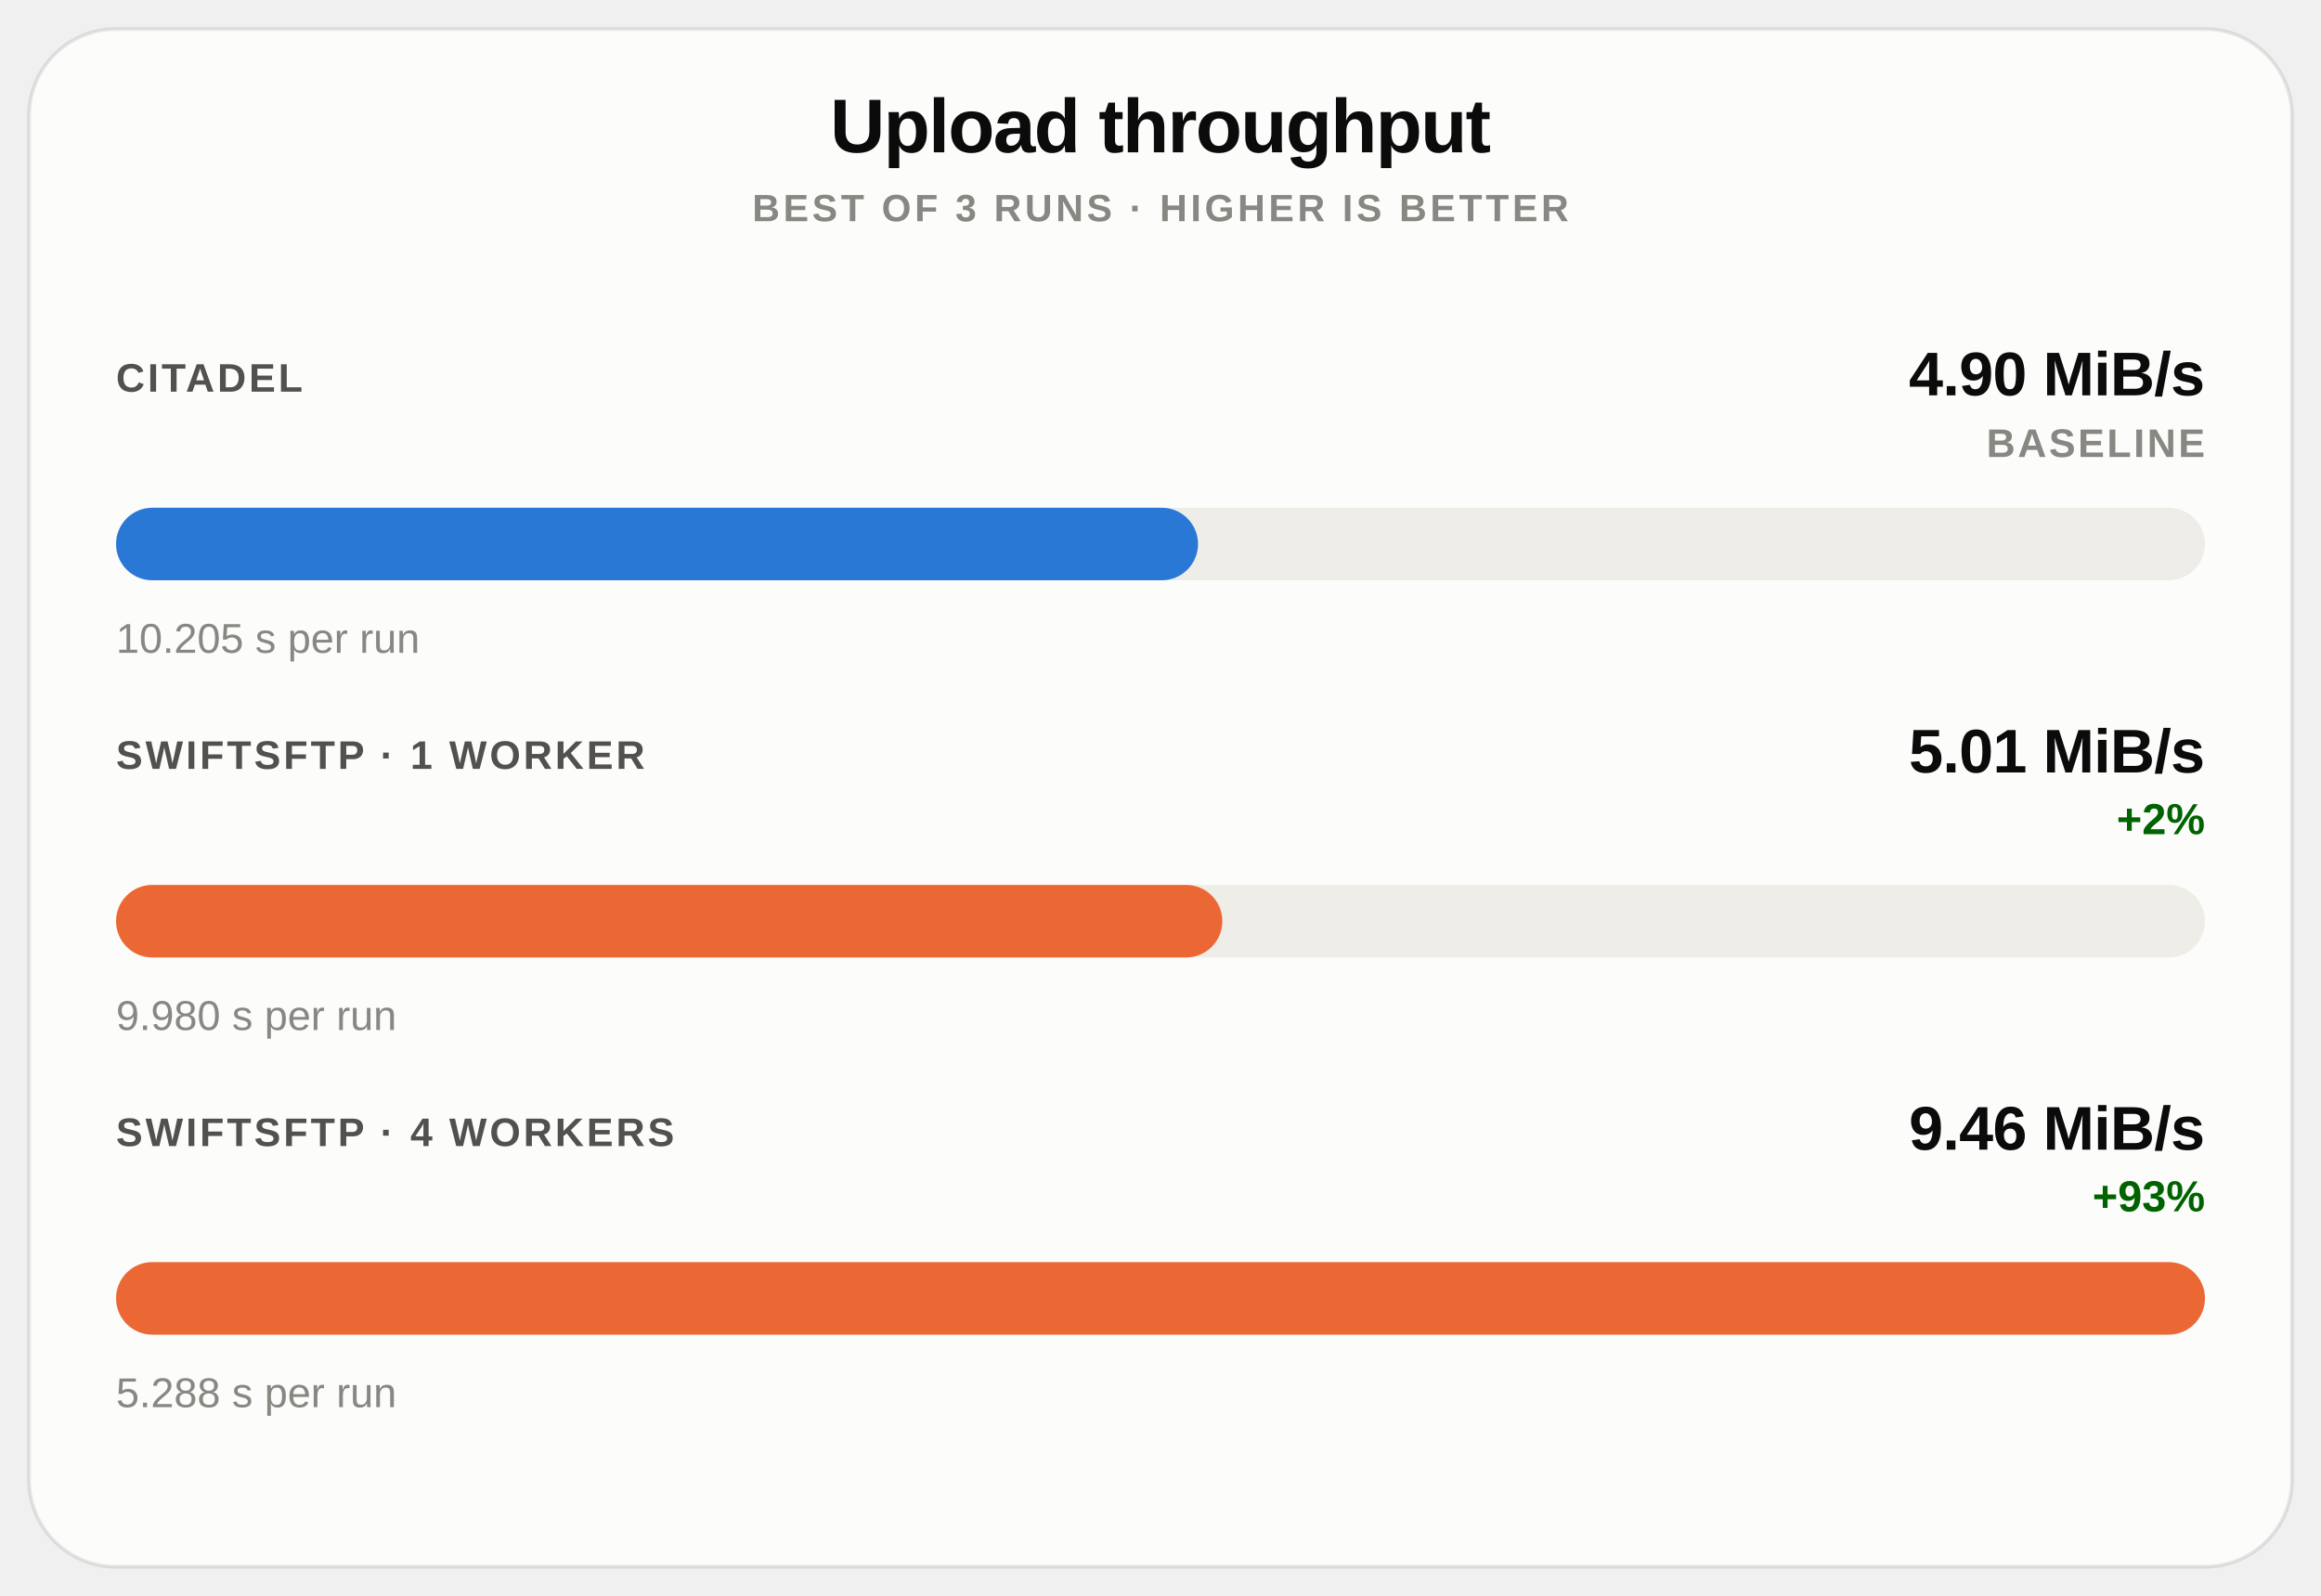
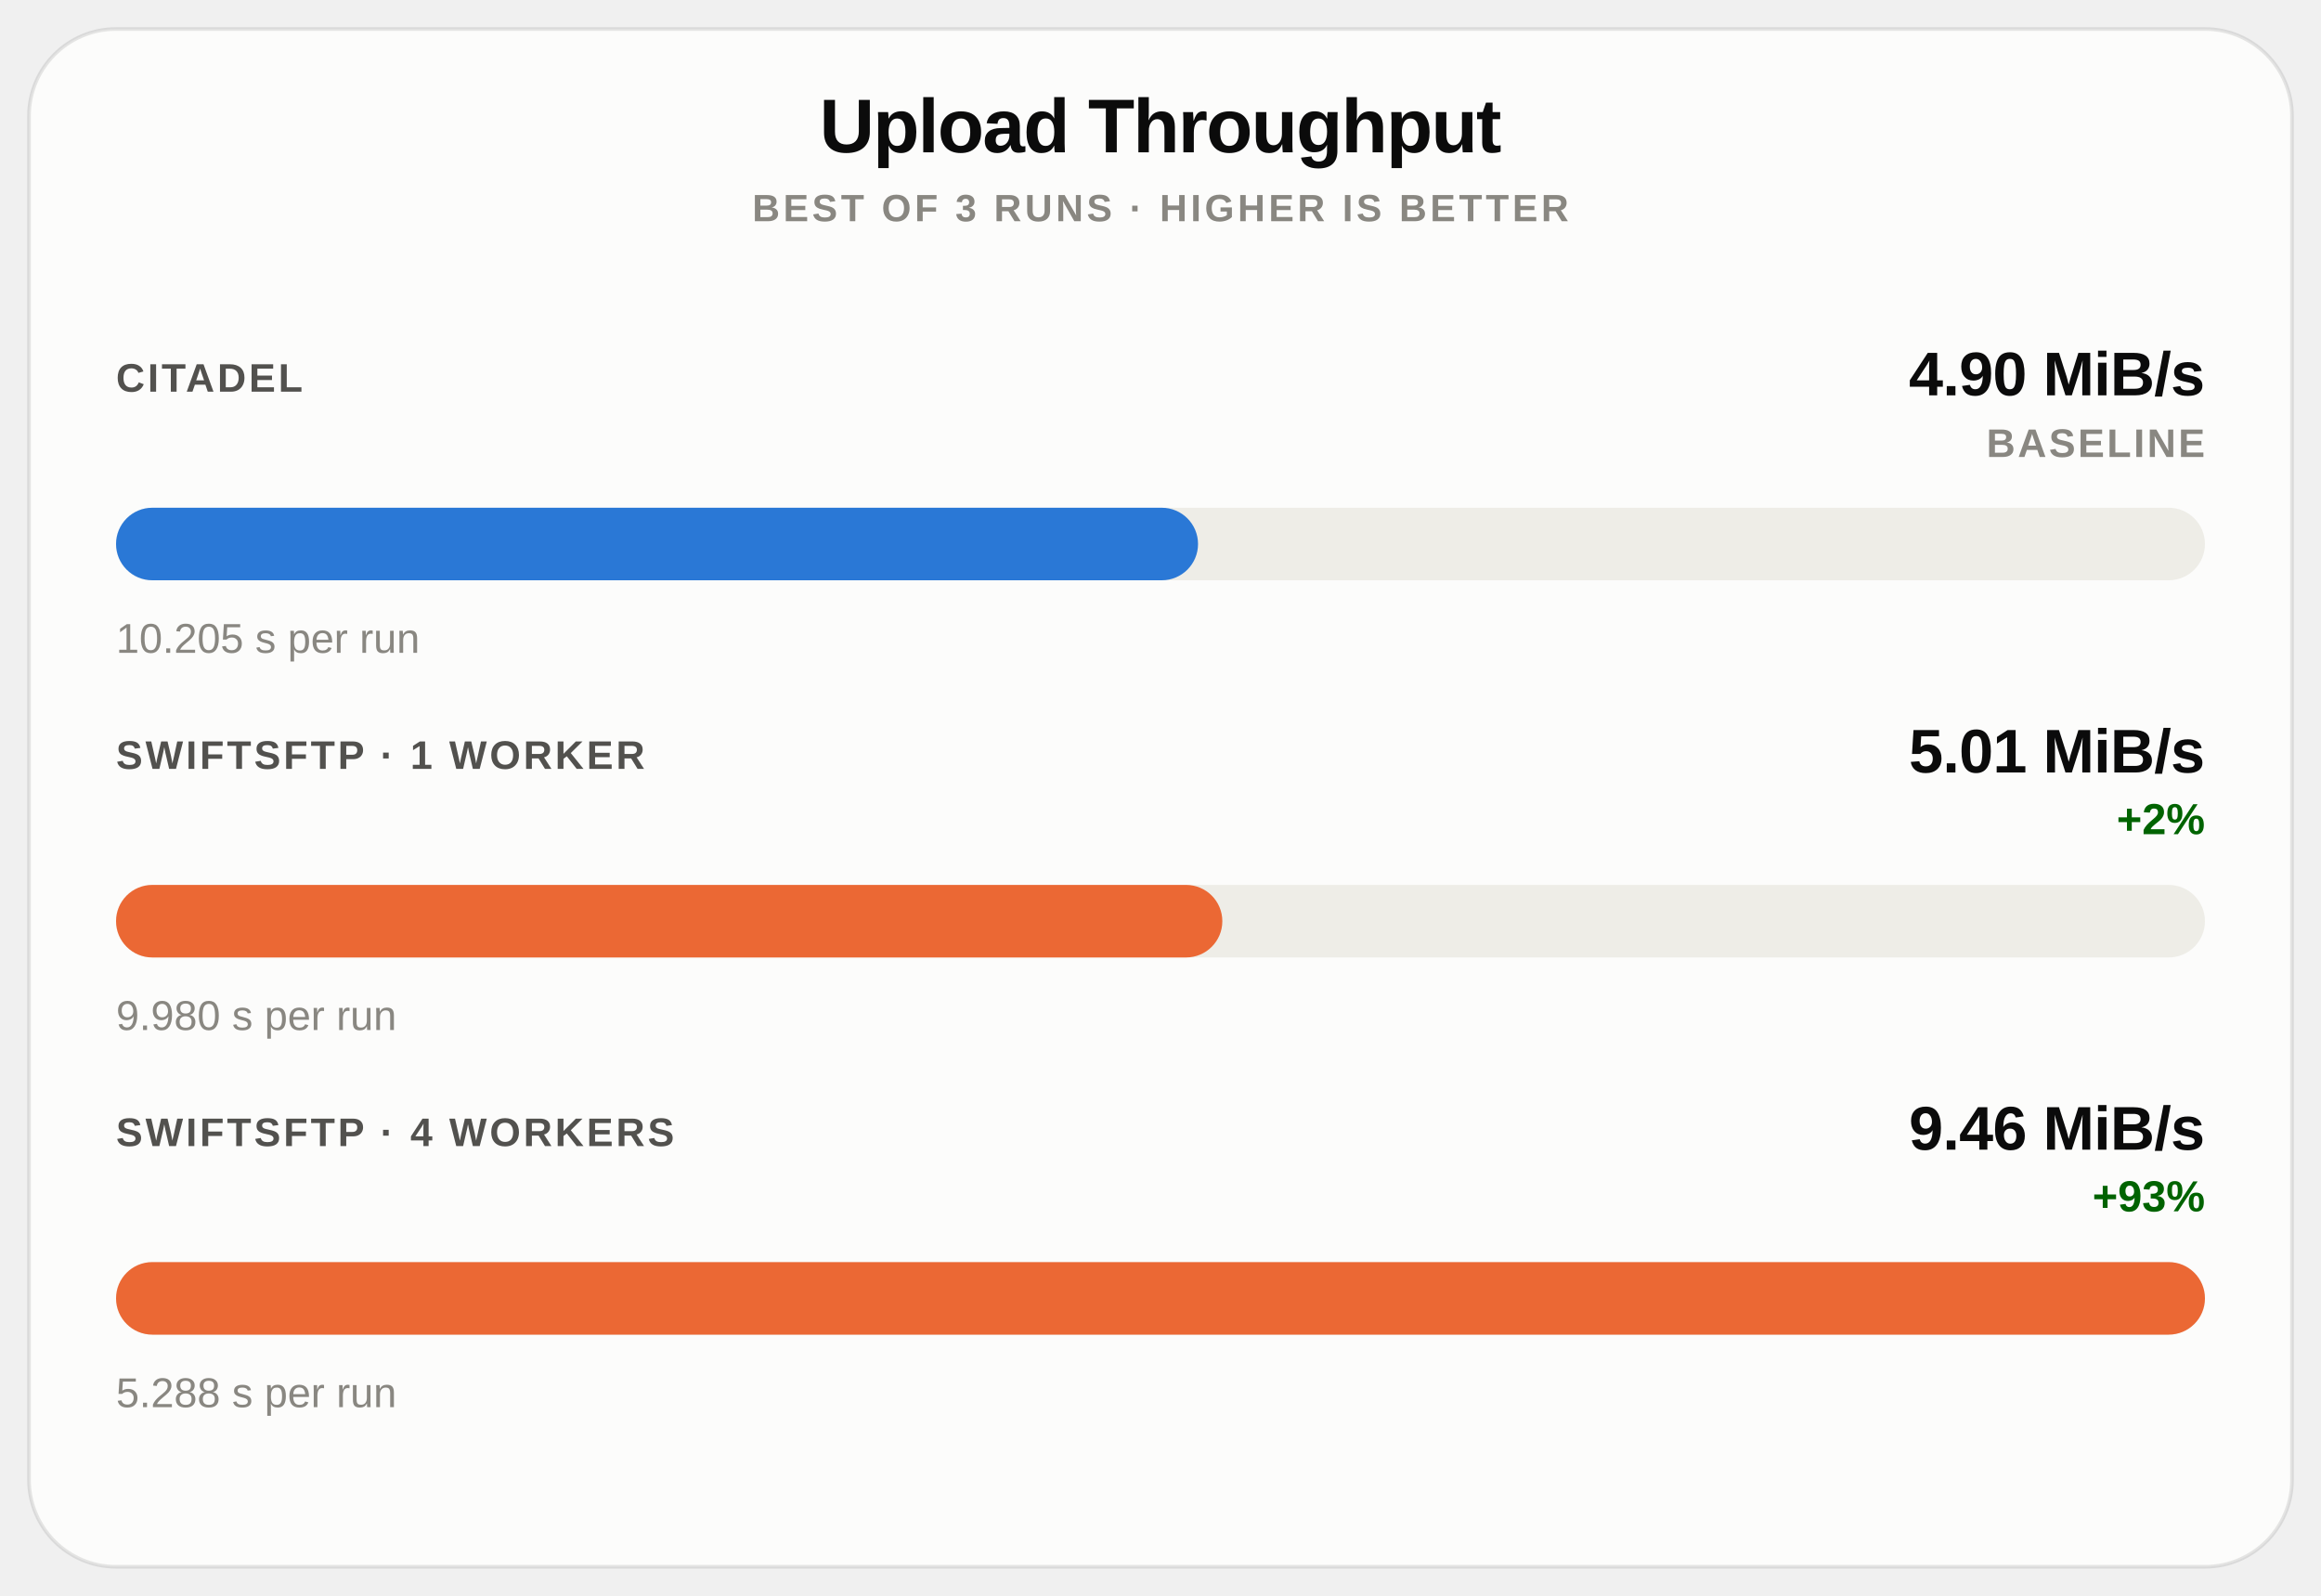
<svg xmlns="http://www.w3.org/2000/svg" viewBox="0 0 640 440" role="img" aria-label="Upload throughput">
  <style>    .surface { fill: #fcfcfb; }
    .card-stroke { stroke: rgba(11,11,11,0.10); }
    .ink { fill: #0b0b0b; }
    .secondary { fill: #52514e; }
    .muted { fill: #898781; }
    .good { fill: #006300; }
    .track { fill: #eeede7; }
    .series-orange { fill: #eb6834; }
    .series-blue { fill: #2a78d6; }
    @media (prefers-color-scheme: dark) {
      .surface { fill: #1a1a19; }
      .card-stroke { stroke: rgba(255,255,255,0.10); }
      .ink { fill: #ffffff; }
      .secondary { fill: #c3c2b7; }
      .muted { fill: #898781; }
      .good { fill: #0ca30c; }
      .track { fill: #2c2c2a; }
      .series-orange { fill: #d95926; }
      .series-blue { fill: #3987e5; }
    }</style>
  <rect x="8" y="8" width="624" height="424" rx="24" ry="24" class="surface card-stroke" stroke-width="1" />
-   <text x="320" y="42" text-anchor="middle" font-family="-apple-system,BlinkMacSystemFont,&quot;SF Pro Display&quot;,&quot;SF Pro Text&quot;,&quot;Helvetica Neue&quot;,Arial,sans-serif" font-size="21" font-weight="700" letter-spacing="-0.02em" class="ink">Upload throughput</text>
+   <text x="320" y="42" text-anchor="middle" font-family="-apple-system,BlinkMacSystemFont,&quot;SF Pro Display&quot;,&quot;SF Pro Text&quot;,&quot;Helvetica Neue&quot;,Arial,sans-serif" font-size="21" font-weight="700" letter-spacing="-0.02em" class="ink">Upload Throughput</text>
  <text x="320" y="61" text-anchor="middle" font-family="-apple-system,BlinkMacSystemFont,&quot;SF Pro Display&quot;,&quot;SF Pro Text&quot;,&quot;Helvetica Neue&quot;,Arial,sans-serif" font-size="10.5" font-weight="600" letter-spacing="0.09em" class="muted">BEST OF 3 RUNS · HIGHER IS BETTER</text>
  <text x="32" y="108.00" font-family="-apple-system,BlinkMacSystemFont,&quot;SF Pro Display&quot;,&quot;SF Pro Text&quot;,&quot;Helvetica Neue&quot;,Arial,sans-serif" font-size="11" font-weight="700" letter-spacing="0.07em" class="secondary">CITADEL</text>
  <text x="608" y="109.00" text-anchor="end" font-family="-apple-system,BlinkMacSystemFont,&quot;SF Pro Display&quot;,&quot;SF Pro Text&quot;,&quot;Helvetica Neue&quot;,Arial,sans-serif" font-size="17" font-weight="700" letter-spacing="-0.01em" class="ink">4.90 MiB/s</text>
  <text x="608" y="126.00" text-anchor="end" font-family="-apple-system,BlinkMacSystemFont,&quot;SF Pro Display&quot;,&quot;SF Pro Text&quot;,&quot;Helvetica Neue&quot;,Arial,sans-serif" font-size="11" font-weight="700" letter-spacing="0.06em" class="muted">BASELINE</text>
  <rect x="32" y="140.00" width="576.00" height="20" rx="10" ry="10" class="track" />
  <rect x="32" y="140.00" width="298.35" height="20" rx="10" ry="10" class="series-blue" />
  <text x="32" y="180.00" font-family="-apple-system,BlinkMacSystemFont,&quot;SF Pro Display&quot;,&quot;SF Pro Text&quot;,&quot;Helvetica Neue&quot;,Arial,sans-serif" font-size="11.5" font-weight="500" class="muted">10.205 s per run</text>
  <text x="32" y="212.00" font-family="-apple-system,BlinkMacSystemFont,&quot;SF Pro Display&quot;,&quot;SF Pro Text&quot;,&quot;Helvetica Neue&quot;,Arial,sans-serif" font-size="11" font-weight="700" letter-spacing="0.07em" class="secondary">SWIFTSFTP · 1 WORKER</text>
  <text x="608" y="213.00" text-anchor="end" font-family="-apple-system,BlinkMacSystemFont,&quot;SF Pro Display&quot;,&quot;SF Pro Text&quot;,&quot;Helvetica Neue&quot;,Arial,sans-serif" font-size="17" font-weight="700" letter-spacing="-0.01em" class="ink">5.01 MiB/s</text>
  <text x="608" y="230.00" text-anchor="end" font-family="-apple-system,BlinkMacSystemFont,&quot;SF Pro Display&quot;,&quot;SF Pro Text&quot;,&quot;Helvetica Neue&quot;,Arial,sans-serif" font-size="12" font-weight="700" class="good">+2%</text>
  <rect x="32" y="244.00" width="576.00" height="20" rx="10" ry="10" class="track" />
  <rect x="32" y="244.00" width="305.05" height="20" rx="10" ry="10" class="series-orange" />
  <text x="32" y="284.00" font-family="-apple-system,BlinkMacSystemFont,&quot;SF Pro Display&quot;,&quot;SF Pro Text&quot;,&quot;Helvetica Neue&quot;,Arial,sans-serif" font-size="11.5" font-weight="500" class="muted">9.980 s per run</text>
  <text x="32" y="316.00" font-family="-apple-system,BlinkMacSystemFont,&quot;SF Pro Display&quot;,&quot;SF Pro Text&quot;,&quot;Helvetica Neue&quot;,Arial,sans-serif" font-size="11" font-weight="700" letter-spacing="0.07em" class="secondary">SWIFTSFTP · 4 WORKERS</text>
  <text x="608" y="317.00" text-anchor="end" font-family="-apple-system,BlinkMacSystemFont,&quot;SF Pro Display&quot;,&quot;SF Pro Text&quot;,&quot;Helvetica Neue&quot;,Arial,sans-serif" font-size="17" font-weight="700" letter-spacing="-0.01em" class="ink">9.46 MiB/s</text>
  <text x="608" y="334.00" text-anchor="end" font-family="-apple-system,BlinkMacSystemFont,&quot;SF Pro Display&quot;,&quot;SF Pro Text&quot;,&quot;Helvetica Neue&quot;,Arial,sans-serif" font-size="12" font-weight="700" class="good">+93%</text>
  <rect x="32" y="348.00" width="576.00" height="20" rx="10" ry="10" class="track" />
  <rect x="32" y="348.00" width="576.00" height="20" rx="10" ry="10" class="series-orange" />
  <text x="32" y="388.00" font-family="-apple-system,BlinkMacSystemFont,&quot;SF Pro Display&quot;,&quot;SF Pro Text&quot;,&quot;Helvetica Neue&quot;,Arial,sans-serif" font-size="11.5" font-weight="500" class="muted">5.288 s per run</text>
</svg>
